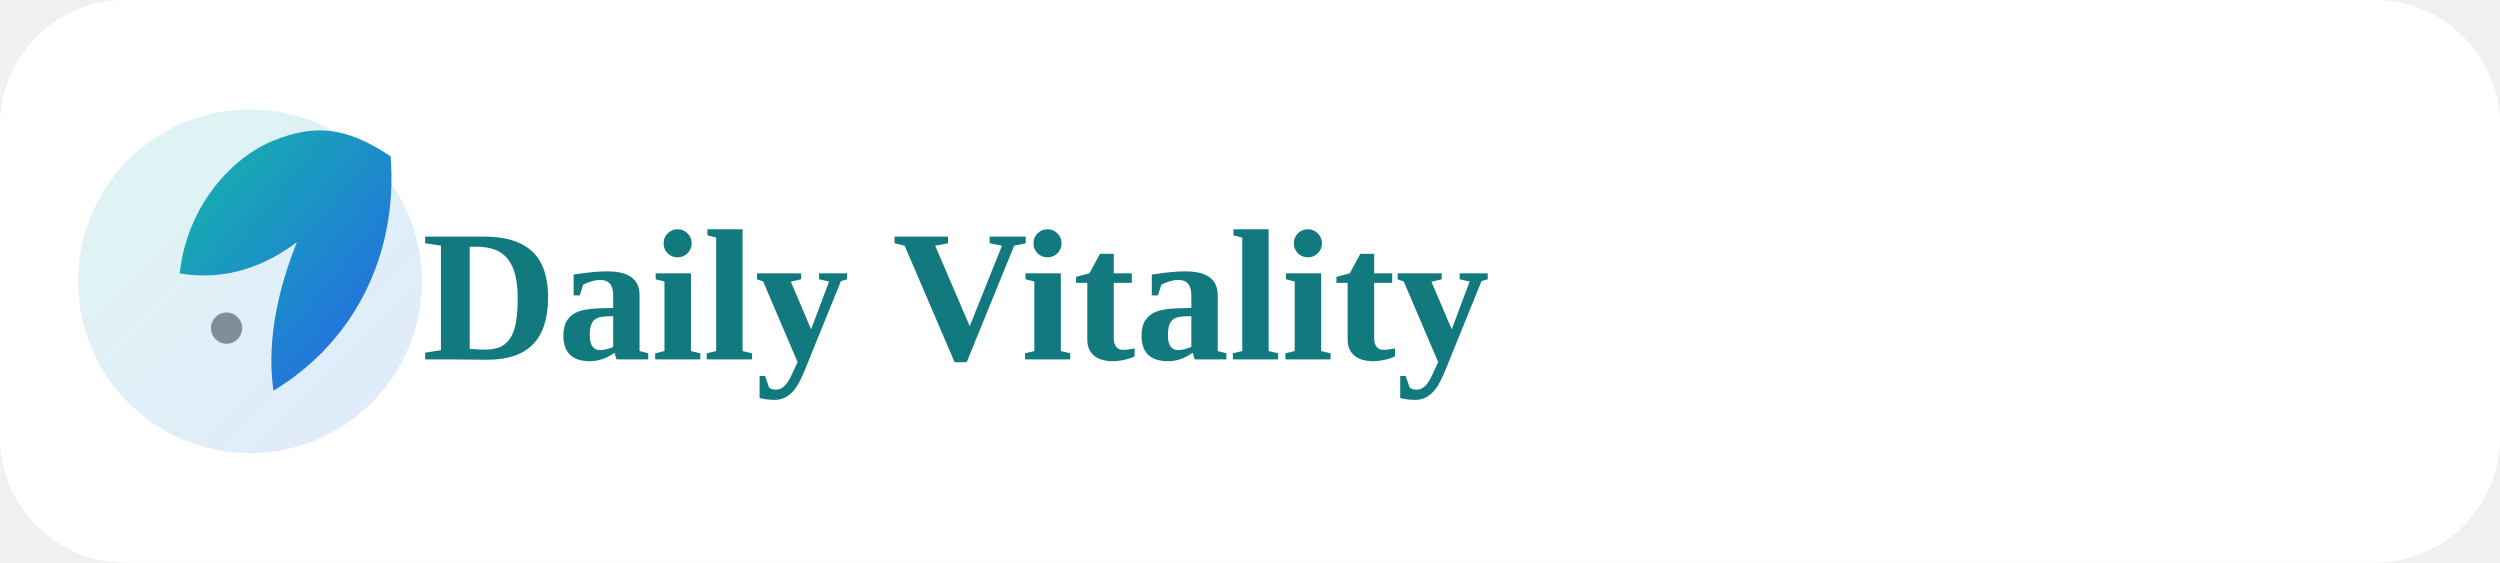
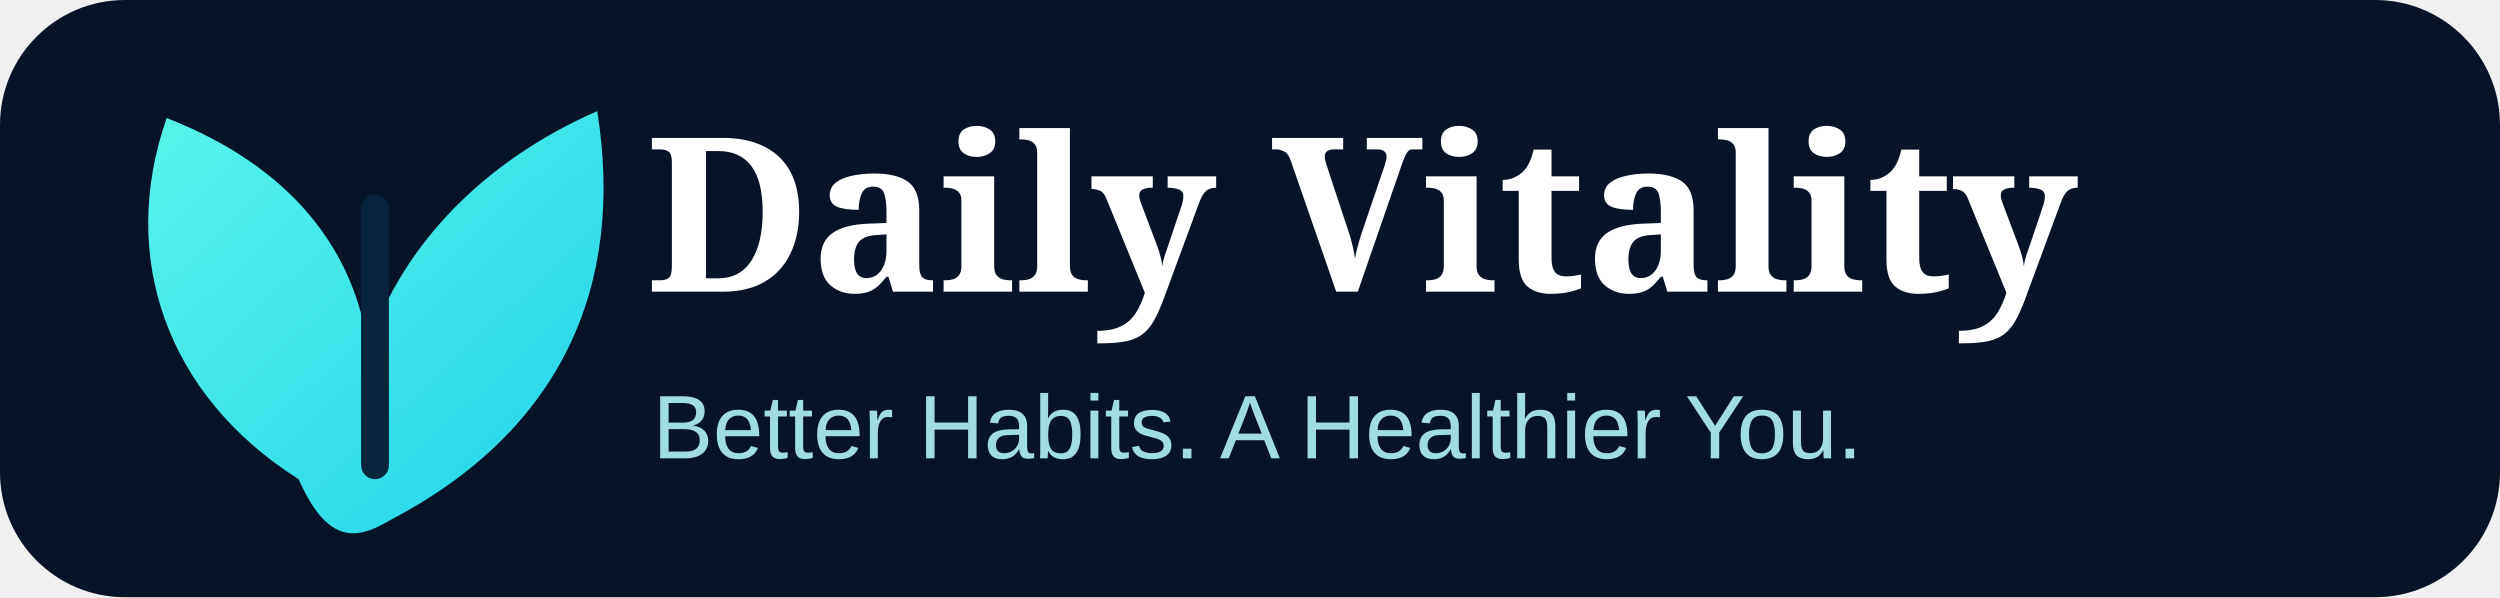
- <svg xmlns="http://www.w3.org/2000/svg" width="320" height="72" viewBox="0 0 320 72">
+ <svg xmlns="http://www.w3.org/2000/svg" width="360" height="86" viewBox="0 0 360 86">
  <defs>
    <linearGradient id="g" x1="0" y1="0" x2="1" y2="1">
-       <stop stop-color="#14b8a6" />
-       <stop offset="1" stop-color="#2563eb" />
+       <stop stop-color="#56f5e8" />
+       <stop offset="1" stop-color="#22d3ee" />
    </linearGradient>
  </defs>
-   <rect width="320" height="72" rx="16" fill="white" />
-   <g transform="translate(8 8)">
-     <circle cx="24" cy="28" r="22" fill="url(#g)" opacity=".14" />
-     <path d="M27 10c-5 2-11 8-12 17 6 1 11-1 15-4-2 5-4 12-3 19 10-6 16-17 15-30-6-4-10-4-15-2z" fill="url(#g)" />
-     <circle cx="21" cy="34" r="2" fill="#0f172a" opacity=".45" />
+   <rect width="360" height="86" rx="18" fill="#071427" />
+   <g transform="translate(12,9)">
+     <path d="M31 60C12 48 5 28 12 8c18 7 27 19 29 33 5-15 17-27 33-34 4 25-5 46-30 59-5 3-9 3-13-6z" fill="url(#g)" />
+     <path d="M42 58V21" stroke="#06243b" stroke-width="4" stroke-linecap="round" />
  </g>
-   <text x="54" y="46" font-size="24" font-weight="700" font-family="Georgia, 'Times New Roman', serif" fill="#127a7f">Daily Vitality</text>
+   <text x="93" y="42" fill="#fff" font-family="Georgia,serif" font-size="31" font-weight="700">Daily Vitality</text>
+   <text x="94" y="66" fill="#9fdde3" font-family="Arial,sans-serif" font-size="13">Better Habits. A Healthier You.</text>
</svg>
